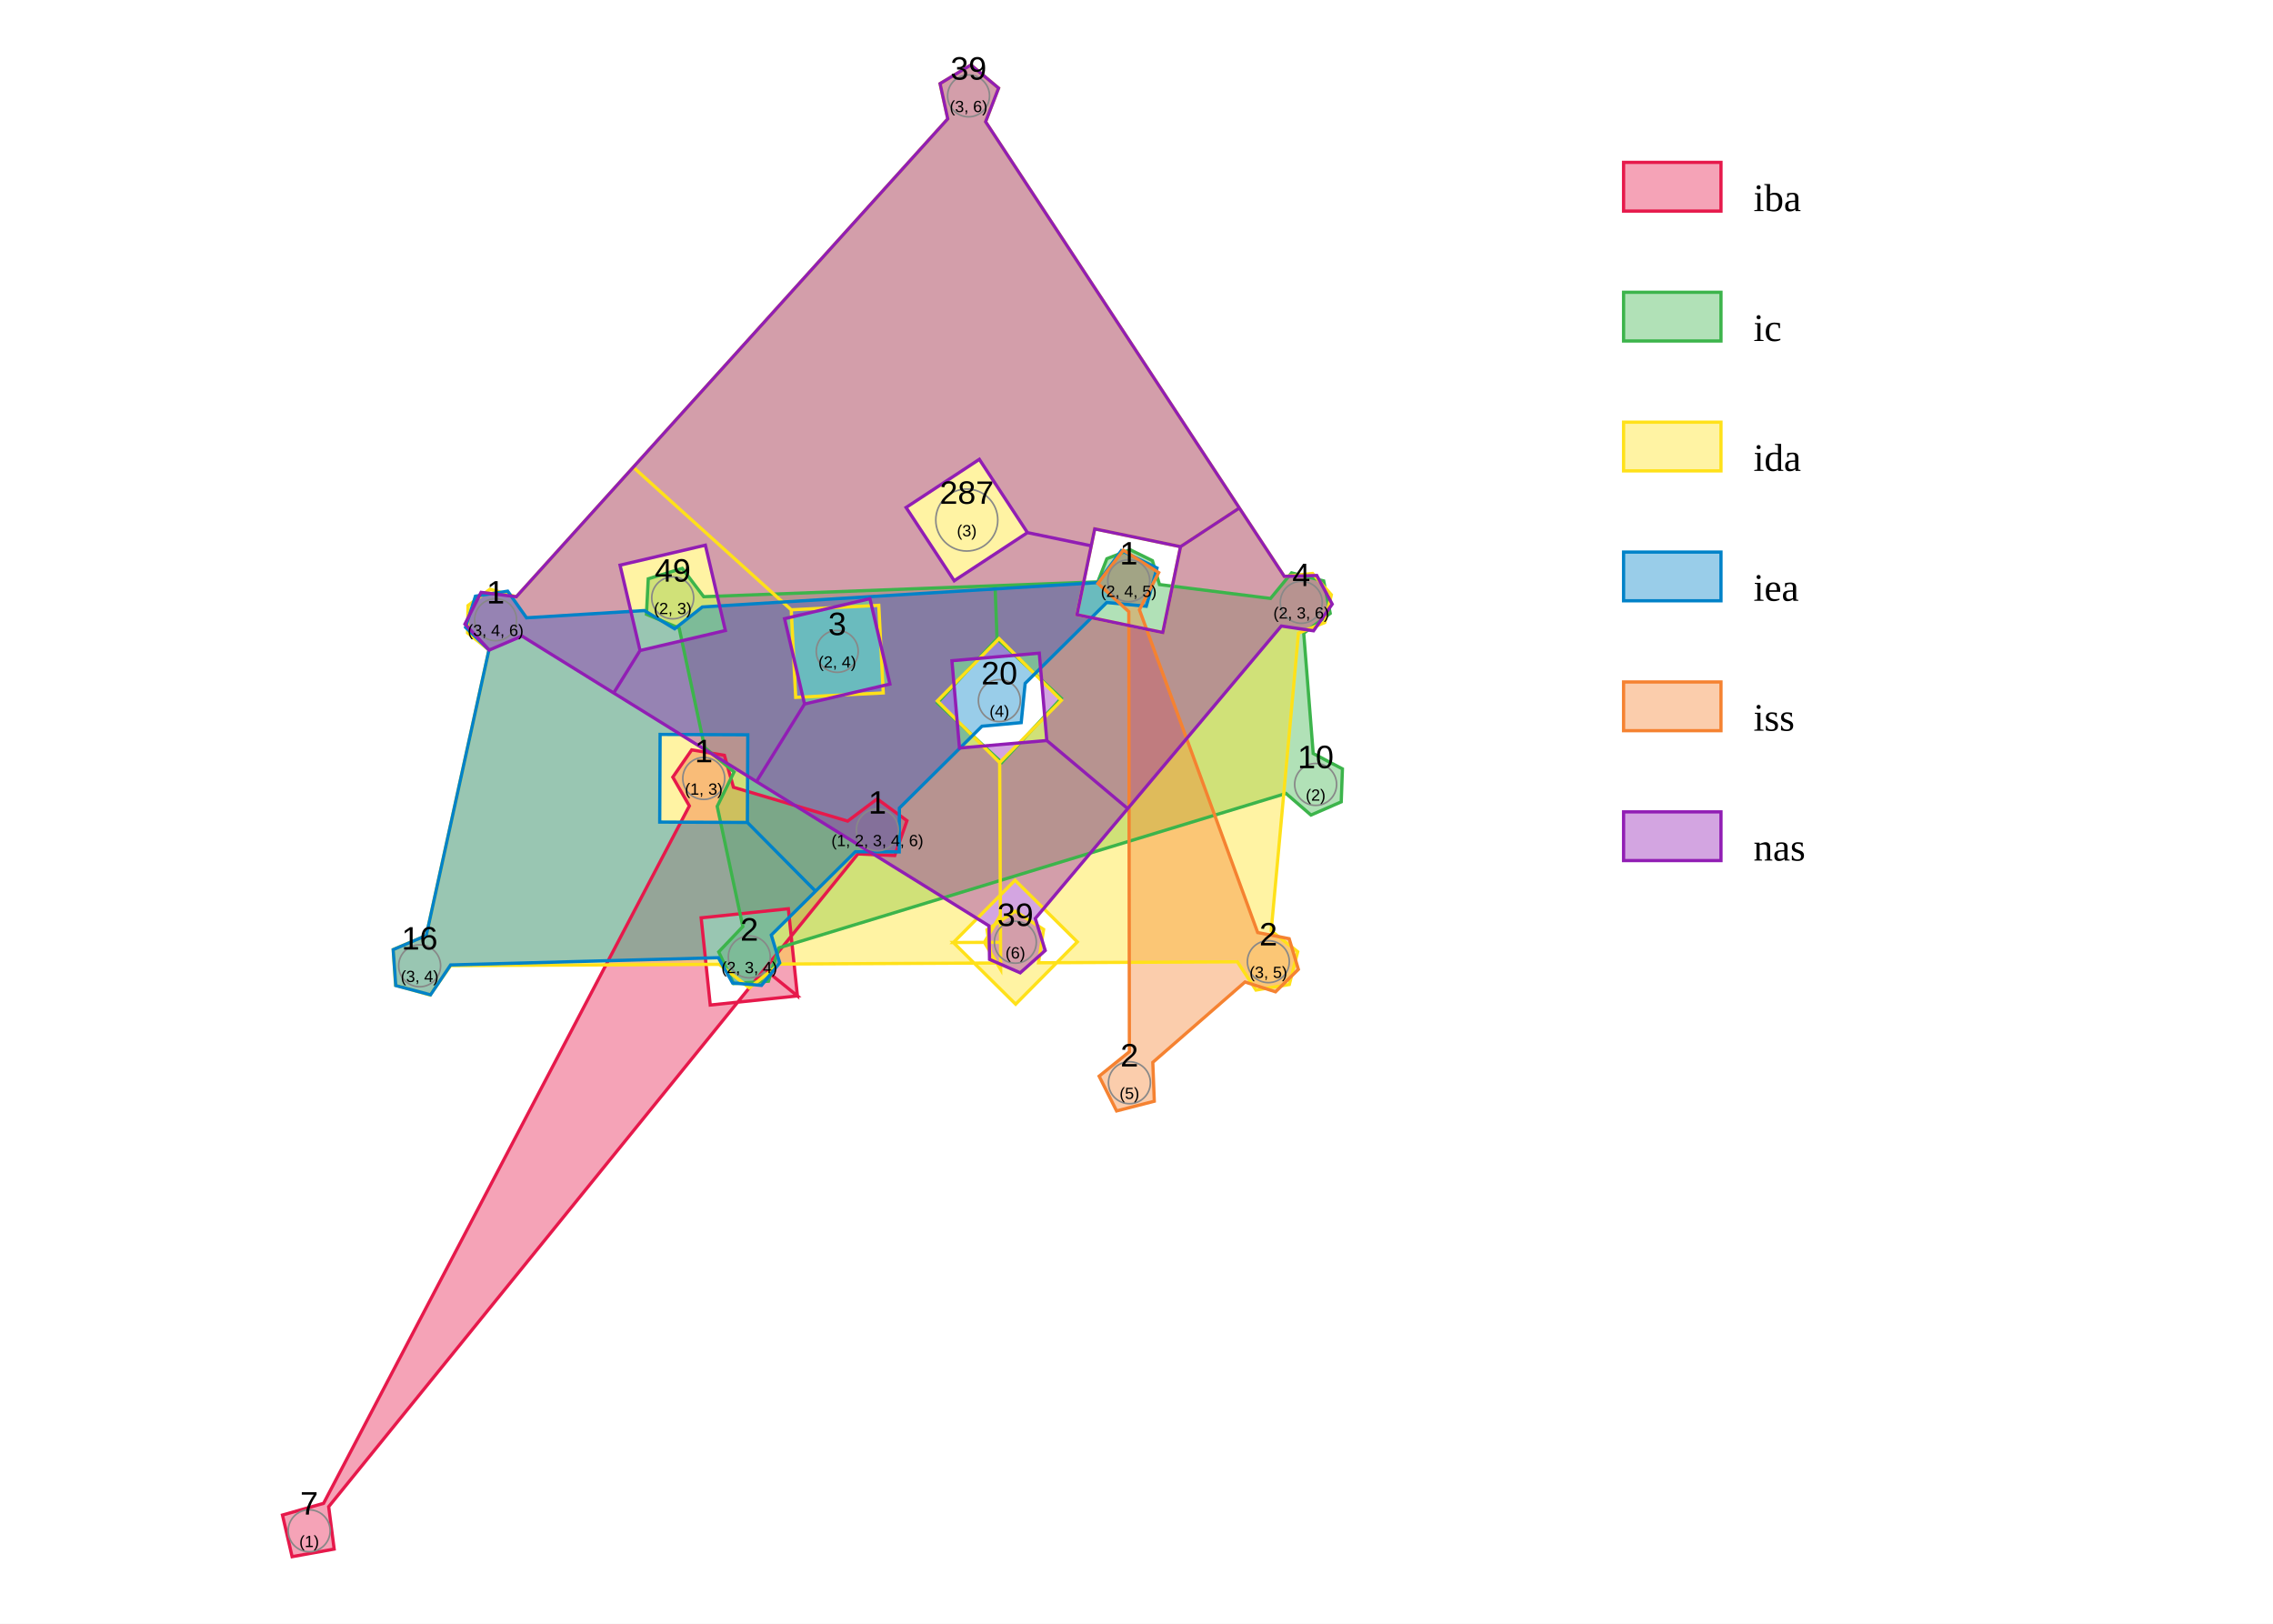
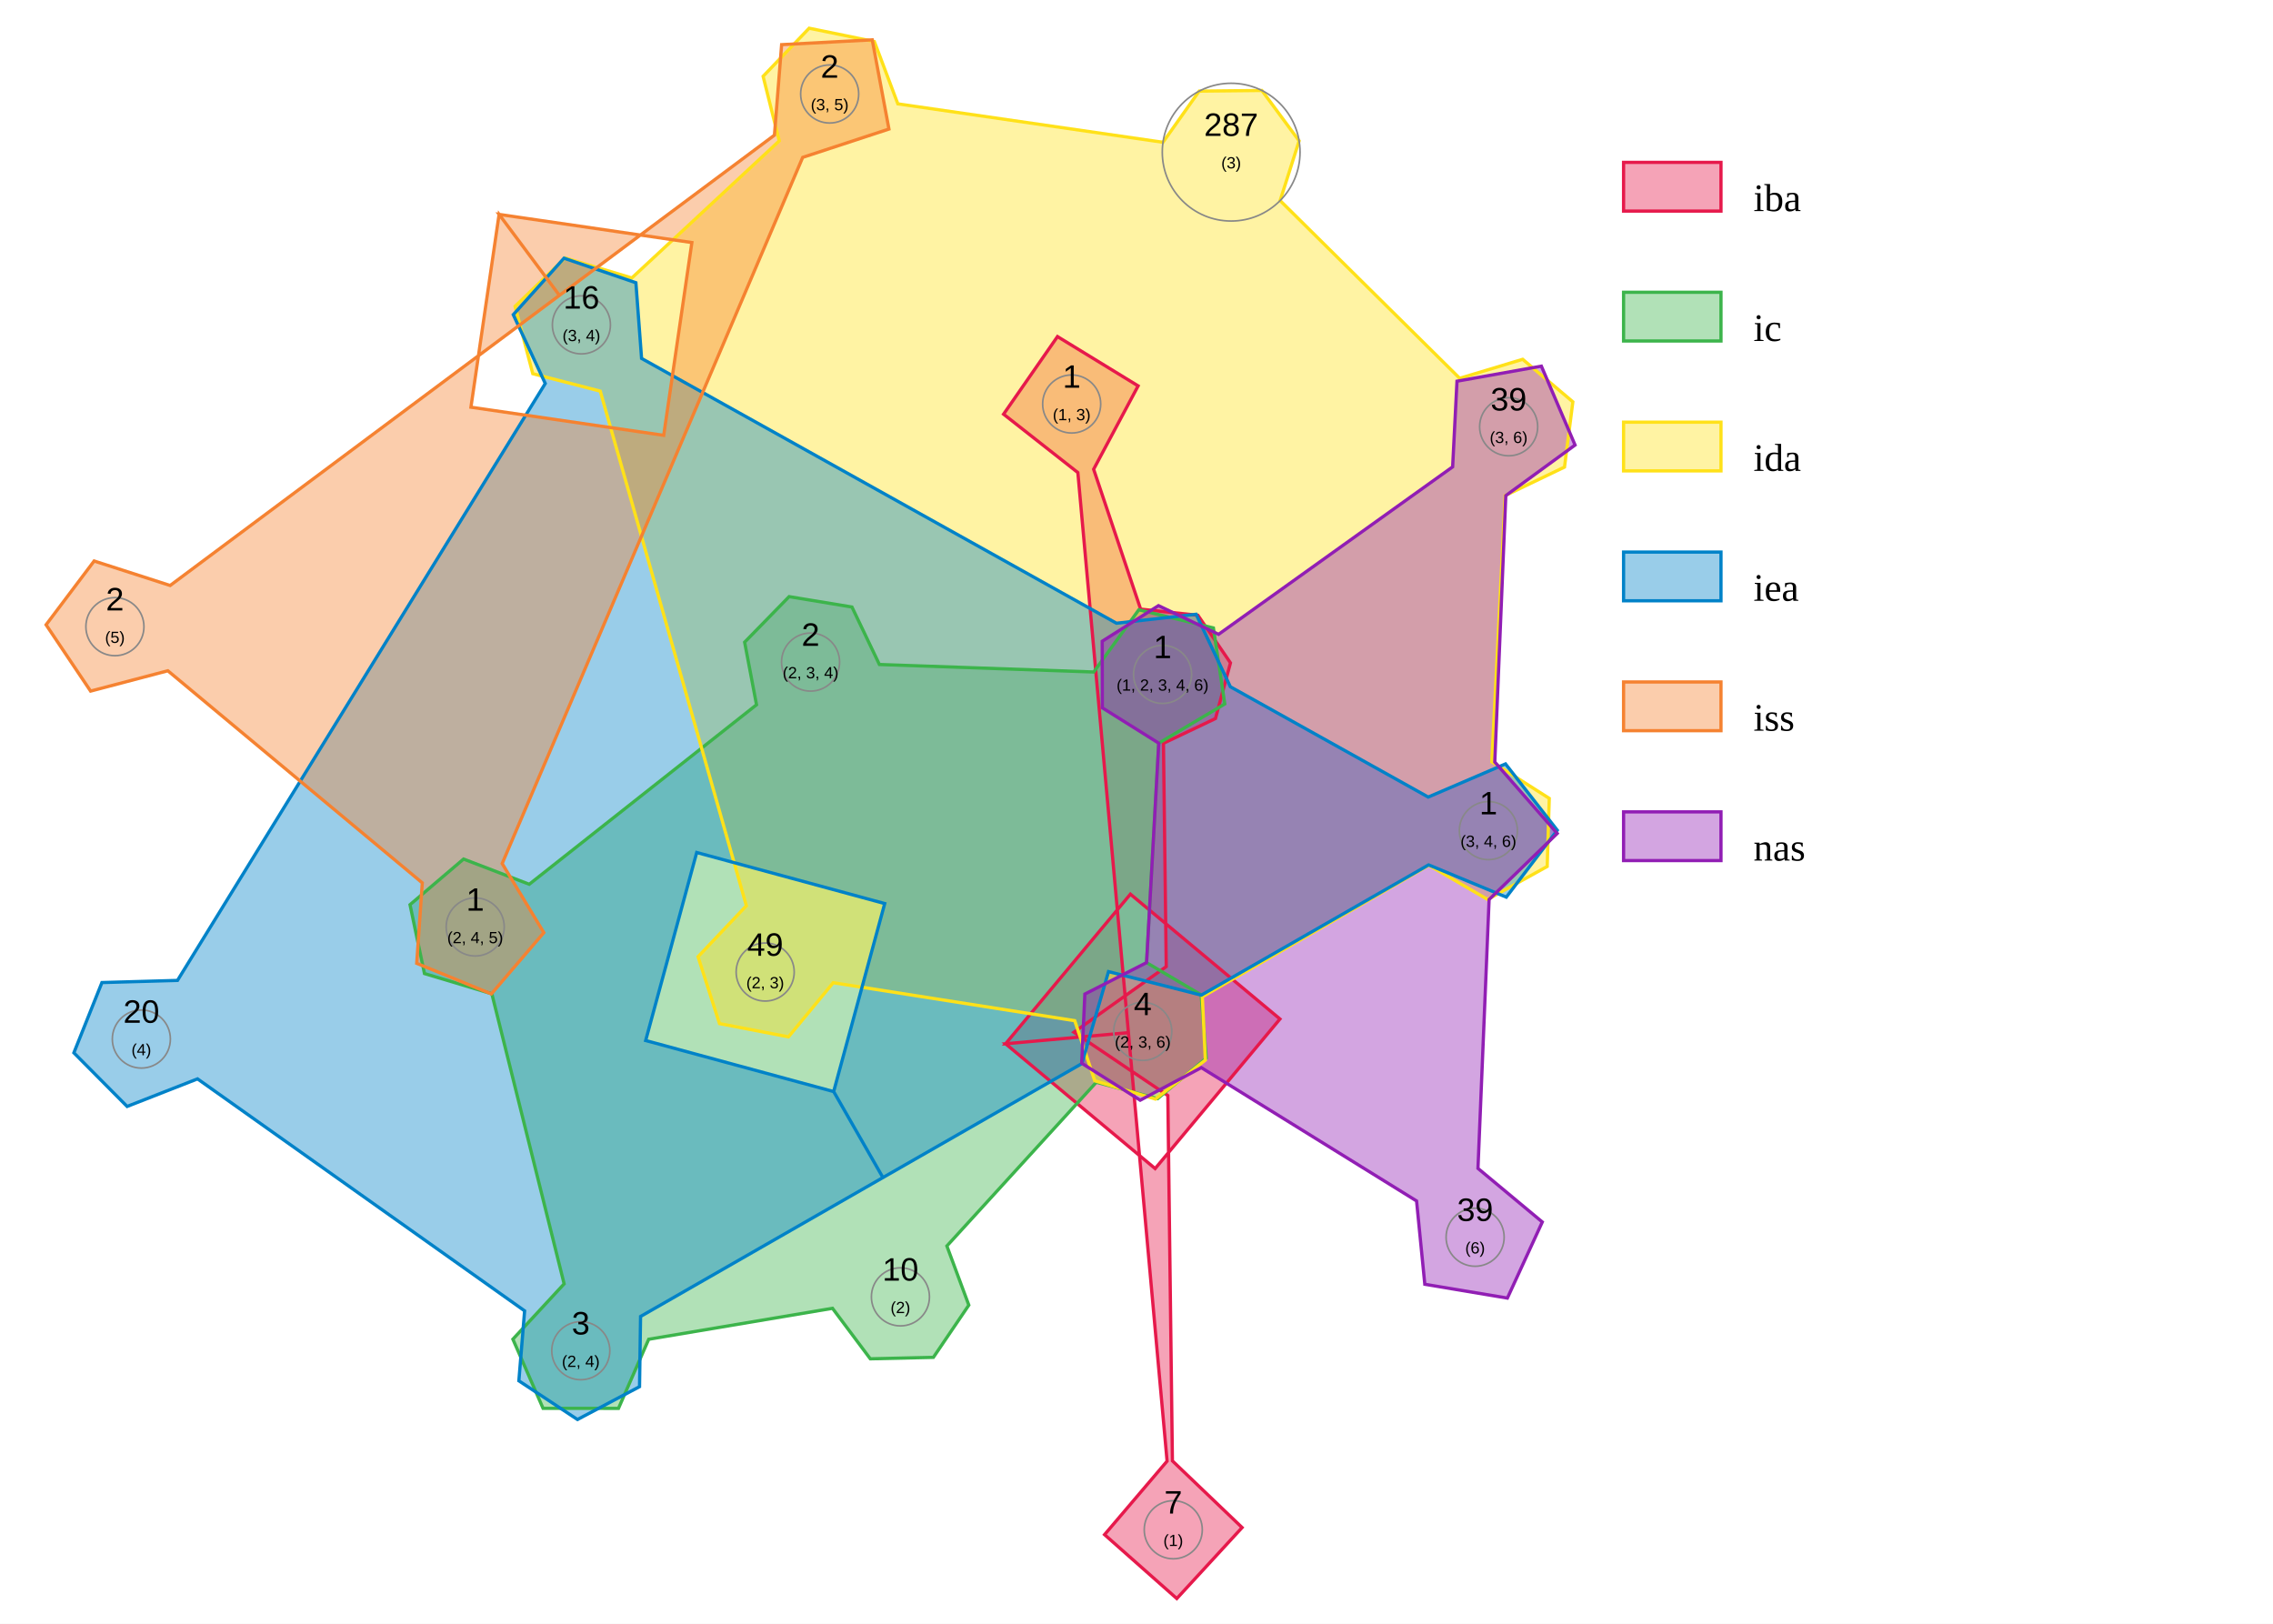
<svg xmlns="http://www.w3.org/2000/svg" xmlns:xlink="http://www.w3.org/1999/xlink" width="700" height="500">
  <defs>
    <style type="text/css">
  .borderLine {
	   stroke: none;
	   fill-opacity: 0.4;
  }
  .outLine {
	   stroke-width: 1;
	   fill: none;
  }
  .circle {
	   stroke: #888888;
	   stroke-width: 0.5;
	   fill: none;
    pointer-events: all;
  }
  .spcircle {
	   stroke: #FF2222;
	   stroke-width: 1;
	   fill: none;
    pointer-events: all;
  }
  .tLabel {
	   font-family: Arial;
    pointer-events: none;
	   font-size: 14px;
	   text-anchor: middle;
	   alignment-baseline: central;
  }
  .nLabel {
	   font-family: Arial;
    pointer-events: none;
	   font-size: 10px;
	   text-anchor: middle;
	   alignment-baseline: central;
  }
  .belong {
	   font-family: Arial;
    pointer-events: none;
	   font-size: 5px;
	   text-anchor: middle;
	   alignment-baseline: central;
  }
  .p0{
    stroke: none;
    fill: #e6194b;
  }
  .q0{
    fill: none;
    stroke: #e6194b;
  }
  .p1{
    stroke: none;
    fill: #3cb44b;
  }
  .q1{
    fill: none;
    stroke: #3cb44b;
  }
  .p2{
    stroke: none;
    fill: #ffe119;
  }
  .q2{
    fill: none;
    stroke: #ffe119;
  }
  .p3{
    stroke: none;
    fill: #0082c8;
  }
  .q3{
    fill: none;
    stroke: #0082c8;
  }
  .p4{
    stroke: none;
    fill: #f58231;
  }
  .q4{
    fill: none;
    stroke: #f58231;
  }
  .p5{
    stroke: none;
    fill: #911eb4;
  }
  .q5{
    fill: none;
    stroke: #911eb4;
  }

</style>
    <symbol id="bl0">
-       <path d="M 99.65 462.93 L 86.99 466.53 L 89.96 479.35 L 102.91 477.01 L 101.22 463.96 L 235.42 298.44 L 245.58 306.68 L 218.73 309.48 L 215.93 282.63 L 242.78 279.83 L 245.58 306.68 L 235.42 298.44 L 264.19 262.96 L 275.55 263.45 L 279.31 252.72 L 270.14 246.00 L 261.05 252.84 L 225.88 242.42 L 223.09 232.59 L 213.02 230.91 L 207.20 239.31 L 212.30 248.16 Z" />
+       <path d="M 336.80 144.50 L 350.50 118.83 L 325.67 103.64 L 309.06 127.54 L 331.94 145.52 L 347.51 317.99 L 309.68 321.41 L 348.12 275.34 L 394.18 313.78 L 355.74 359.84 L 309.68 321.41 L 347.51 317.99 L 359.42 449.93 L 340.16 472.56 L 362.41 492.24 L 382.52 470.38 L 361.06 449.85 L 359.65 337.35 L 330.72 317.86 L 359.16 297.65 L 358.30 228.88 L 374.32 221.26 L 378.94 204.12 L 368.92 189.47 L 351.27 187.57 Z" />
    </symbol>
    <symbol id="bl1">
-       <path d="M 216.71 183.74 L 210.10 175.01 L 199.64 178.23 L 199.08 189.16 L 209.16 193.43 L 217.00 230.16 L 226.07 237.71 L 220.87 248.31 L 228.76 285.32 L 221.34 293.12 L 225.91 302.88 L 236.66 302.15 L 239.89 291.87 L 396.04 244.33 L 403.73 250.98 L 413.05 246.92 L 413.42 236.76 L 404.42 232.03 L 401.50 194.98 L 409.66 188.88 L 407.65 178.88 L 397.75 176.41 L 391.28 184.28 L 357.08 180.00 L 354.91 172.65 L 348.03 169.28 L 340.88 172.04 L 338.08 179.17 L 306.44 180.36 L 307.05 196.66 L 326.84 215.02 L 308.49 234.81 L 288.69 216.46 L 307.05 196.66 L 306.44 180.36 Z" />
+       <path d="M 162.99 272.29 L 142.76 264.53 L 126.27 278.58 L 130.72 299.79 L 151.47 306.02 L 173.73 395.34 L 157.95 412.38 L 167.24 433.67 L 190.47 433.68 L 199.78 412.40 L 256.38 402.87 L 268.02 418.42 L 287.45 417.97 L 298.36 401.89 L 291.60 383.68 L 337.63 333.26 L 356.49 338.31 L 371.49 325.81 L 369.91 306.35 L 353.10 296.42 L 356.85 228.85 L 377.19 216.77 L 373.69 193.37 L 350.71 187.77 L 336.83 206.93 L 270.82 204.62 L 262.37 186.92 L 243.02 183.72 L 229.32 197.75 L 232.98 217.02 Z" />
    </symbol>
    <symbol id="bl2">
-       <path d="M 131.28 288.07 L 121.11 292.38 L 121.81 303.39 L 132.44 306.39 L 138.78 297.35 L 221.49 296.95 L 230.80 304.20 L 240.04 296.86 L 308.16 296.53 L 308.17 298.54 L 303.15 290.18 L 308.09 281.77 L 307.86 234.83 L 288.68 215.83 L 307.68 196.65 L 326.86 215.65 L 307.86 234.83 L 308.13 290.16 L 293.60 290.23 L 312.60 271.05 L 331.78 290.04 L 312.78 309.22 L 293.60 290.23 L 308.13 290.16 L 308.16 296.53 L 305.61 296.54 L 305.61 296.54 L 303.96 286.28 L 312.64 280.59 L 312.64 280.59 L 312.64 280.59 L 321.39 286.20 L 319.83 296.47 L 319.83 296.47 L 381.06 296.17 L 386.79 304.87 L 397.06 303.16 L 399.65 293.07 L 391.48 286.62 L 399.88 194.97 L 407.99 191.68 L 410.01 183.15 L 404.22 176.58 L 395.51 177.49 L 381.67 156.44 L 363.57 168.33 L 358.10 194.77 L 331.66 189.29 L 337.13 162.86 L 363.57 168.33 L 381.67 156.44 L 303.52 37.49 L 307.52 27.13 L 299.01 20.00 L 289.51 25.75 L 291.88 36.60 L 195.03 143.87 L 243.67 187.78 L 270.63 186.40 L 272.01 213.37 L 245.05 214.74 L 243.67 187.78 L 195.03 143.87 L 159.02 183.75 L 150.91 181.44 L 144.14 186.46 L 143.99 194.89 L 150.58 200.15 Z" />
+       <path d="M 194.58 85.59 L 174.04 79.42 L 158.62 94.33 L 164.08 115.07 L 184.85 120.44 L 229.85 278.91 L 214.97 294.60 L 221.58 315.20 L 242.82 319.28 L 256.60 302.61 L 330.98 314.30 L 337.15 332.81 L 355.83 338.44 L 371.21 326.43 L 370.27 306.94 L 440.02 266.43 L 458.14 276.98 L 476.48 266.81 L 477.12 245.85 L 459.43 234.59 L 463.55 152.60 L 481.81 143.83 L 484.38 123.74 L 468.93 110.64 L 449.53 116.49 L 394.23 61.77 L 400.08 43.38 L 388.61 27.86 L 369.31 28.06 L 358.16 43.81 L 276.50 31.98 L 269.27 12.80 L 249.19 8.69 L 235.01 23.50 L 239.98 43.39 Z" />
    </symbol>
    <symbol id="bl3">
-       <path d="M 131.28 288.07 L 121.09 292.42 L 121.88 303.48 L 132.58 306.33 L 138.77 297.14 L 221.22 294.91 L 225.61 302.69 L 234.51 303.43 L 240.12 296.48 L 237.53 287.93 L 251.16 274.43 L 230.17 253.26 L 203.17 253.14 L 203.29 226.15 L 230.29 226.27 L 230.17 253.26 L 251.16 274.43 L 263.42 262.27 L 276.92 262.33 L 276.98 248.83 L 302.40 223.63 L 314.49 222.52 L 315.71 210.44 L 340.84 185.53 L 353.01 186.68 L 356.32 174.91 L 345.33 169.55 L 338.09 179.40 L 216.29 186.91 L 207.76 193.62 L 198.46 188.01 L 162.15 190.24 L 156.35 182.04 L 146.42 183.58 L 143.37 193.16 L 150.58 200.15 Z" />
+       <path d="M 54.66 301.90 L 31.39 302.56 L 22.75 324.19 L 39.15 340.71 L 60.83 332.22 L 161.56 403.65 L 159.79 425.20 L 177.84 437.11 L 196.95 427.00 L 197.27 405.38 L 271.91 362.61 L 256.74 336.13 L 198.84 320.41 L 214.56 262.51 L 272.46 278.23 L 256.74 336.13 L 271.91 362.61 L 333.18 327.51 L 341.38 299.19 L 369.96 306.43 L 439.96 266.32 L 463.88 276.26 L 479.58 255.65 L 463.64 235.23 L 439.84 245.44 L 378.90 211.47 L 368.36 189.15 L 343.83 191.91 L 197.58 110.37 L 195.83 87.06 L 173.70 79.51 L 158.07 96.90 L 167.92 118.09 Z" />
    </symbol>
    <symbol id="bl4">
-       <path d="M 350.90 187.77 L 356.83 176.32 L 345.94 169.42 L 338.11 179.66 L 347.63 188.36 L 347.81 323.86 L 338.49 331.39 L 343.87 342.09 L 355.48 339.10 L 355.02 327.13 L 383.41 302.39 L 392.81 305.41 L 399.85 298.50 L 397.01 289.05 L 387.32 287.16 Z" />
+       <path d="M 52.40 180.29 L 28.99 172.75 L 14.19 192.39 L 27.90 212.81 L 51.69 206.55 L 130.05 271.86 L 128.33 296.64 L 151.32 306.06 L 167.48 287.19 L 154.65 265.92 L 247.20 48.46 L 273.76 39.74 L 268.62 12.27 L 240.71 13.75 L 238.50 41.62 L 172.28 90.96 L 153.70 66.02 L 213.07 74.69 L 204.40 134.05 L 145.03 125.39 L 153.70 66.02 L 172.28 90.96 Z" />
    </symbol>
    <symbol id="bl5">
-       <path d="M 159.02 183.75 L 148.15 182.40 L 143.18 192.17 L 150.66 200.17 L 160.74 195.86 L 188.99 213.39 L 197.11 200.32 L 190.95 174.03 L 217.23 167.88 L 223.39 194.16 L 197.11 200.32 L 188.99 213.39 L 232.96 240.67 L 247.77 216.79 L 241.62 190.51 L 267.90 184.35 L 274.06 210.64 L 247.77 216.79 L 232.96 240.67 L 304.58 285.10 L 304.74 295.42 L 314.19 299.56 L 321.89 292.69 L 318.83 282.83 L 347.30 249.00 L 322.38 228.03 L 295.48 230.35 L 293.16 203.45 L 320.06 201.13 L 322.38 228.03 L 347.30 249.00 L 394.60 192.77 L 404.52 194.24 L 410.27 186.03 L 405.52 177.21 L 395.51 177.49 L 381.67 156.44 L 363.57 168.33 L 358.10 194.77 L 331.66 189.29 L 336.05 168.07 L 316.42 164.01 L 293.86 178.83 L 279.04 156.27 L 301.60 141.44 L 316.42 164.01 L 336.05 168.07 L 337.13 162.86 L 363.57 168.33 L 381.67 156.44 L 303.52 37.49 L 307.52 27.13 L 299.01 20.00 L 289.51 25.75 L 291.88 36.60 Z" />
+       <path d="M 353.10 296.42 L 334.10 306.10 L 333.12 327.40 L 351.14 338.79 L 369.96 328.76 L 436.25 369.81 L 438.79 395.47 L 464.22 399.72 L 474.97 376.29 L 455.16 359.79 L 458.59 276.98 L 479.56 256.65 L 460.34 234.65 L 463.73 152.61 L 485.06 137.04 L 474.69 112.75 L 448.70 117.38 L 447.36 143.76 L 375.28 195.33 L 356.77 186.50 L 339.44 197.46 L 339.48 217.96 L 356.85 228.85 Z" />
    </symbol>
  </defs>
  <rect width="700" height="500" style="fill:#fff;stroke-width:0" />
  <use class="p0 borderLine" xlink:href="#bl0" />
  <use class="p1 borderLine" xlink:href="#bl1" />
  <use class="p2 borderLine" xlink:href="#bl2" />
  <use class="p3 borderLine" xlink:href="#bl3" />
  <use class="p4 borderLine" xlink:href="#bl4" />
  <use class="p5 borderLine" xlink:href="#bl5" />
  <use class="q0 outLine" xlink:href="#bl0" />
  <use class="q1 outLine" xlink:href="#bl1" />
  <use class="q2 outLine" xlink:href="#bl2" />
  <use class="q3 outLine" xlink:href="#bl3" />
  <use class="q4 outLine" xlink:href="#bl4" />
  <use class="q5 outLine" xlink:href="#bl5" />
-   <circle class="circle" cx="95.212" cy="471.378" r="6.457" />
-   <text class="tLabel" x="95.21" y="451.38" />
-   <text class="nLabel" x="95.21" y="466.38">7</text>
-   <text class="belong" x="95.21" y="476.38">(1)</text>
-   <circle class="circle" cx="405.166" cy="241.546" r="6.457" />
-   <text class="tLabel" x="405.17" y="221.55" />
-   <text class="nLabel" x="405.17" y="236.55">10</text>
-   <text class="belong" x="405.17" y="246.55">(2)</text>
-   <circle class="circle" cx="207.17" cy="184.097" r="6.457" />
-   <text class="tLabel" x="207.17" y="164.10" />
-   <text class="nLabel" x="207.17" y="179.10">49</text>
-   <text class="belong" x="207.17" y="189.10">(2, 3)</text>
-   <circle class="circle" cx="230.756" cy="294.654" r="6.457" />
-   <text class="tLabel" x="230.76" y="274.65" />
-   <text class="nLabel" x="230.76" y="289.65">2</text>
-   <text class="belong" x="230.76" y="299.65">(2, 3, 4)</text>
-   <circle class="circle" cx="257.838" cy="200.573" r="6.457" />
-   <text class="tLabel" x="257.84" y="180.57" />
-   <text class="nLabel" x="257.84" y="195.57">3</text>
-   <text class="belong" x="257.84" y="205.57">(2, 4)</text>
-   <circle class="circle" cx="347.614" cy="178.813" r="6.457" />
-   <text class="tLabel" x="347.61" y="158.81" />
-   <text class="nLabel" x="347.61" y="173.81">1</text>
-   <text class="belong" x="347.61" y="183.81">(2, 4, 5)</text>
-   <circle class="circle" cx="400.747" cy="185.47" r="6.457" />
-   <text class="tLabel" x="400.75" y="165.47" />
-   <text class="nLabel" x="400.75" y="180.47">4</text>
-   <text class="belong" x="400.75" y="190.47">(2, 3, 6)</text>
-   <circle class="circle" cx="297.732" cy="160.137" r="9.545" />
-   <text class="tLabel" x="297.73" y="140.14" />
-   <text class="nLabel" x="297.73" y="155.14">287</text>
-   <text class="belong" x="297.73" y="165.14">(3)</text>
-   <circle class="circle" cx="216.732" cy="239.706" r="6.457" />
-   <text class="tLabel" x="216.73" y="219.71" />
-   <text class="nLabel" x="216.73" y="234.71">1</text>
-   <text class="belong" x="216.73" y="244.71">(1, 3)</text>
-   <circle class="circle" cx="129.232" cy="297.395" r="6.457" />
-   <text class="tLabel" x="129.23" y="277.39" />
-   <text class="nLabel" x="129.23" y="292.39">16</text>
-   <text class="belong" x="129.23" y="302.39">(3, 4)</text>
-   <circle class="circle" cx="152.626" cy="190.832" r="6.457" />
-   <text class="tLabel" x="152.63" y="170.83" />
-   <text class="nLabel" x="152.63" y="185.83">1</text>
-   <text class="belong" x="152.63" y="195.83">(3, 4, 6)</text>
-   <circle class="circle" cx="390.609" cy="296.125" r="6.457" />
-   <text class="tLabel" x="390.61" y="276.13" />
-   <text class="nLabel" x="390.61" y="291.13">2</text>
-   <text class="belong" x="390.61" y="301.13">(3, 5)</text>
-   <circle class="circle" cx="298.281" cy="29.517" r="6.457" />
-   <text class="tLabel" x="298.28" y="9.52" />
-   <text class="nLabel" x="298.28" y="24.52">39</text>
-   <text class="belong" x="298.28" y="34.52">(3, 6)</text>
-   <circle class="circle" cx="307.769" cy="215.739" r="6.457" />
-   <text class="tLabel" x="307.77" y="195.74" />
-   <text class="nLabel" x="307.77" y="210.74">20</text>
-   <text class="belong" x="307.77" y="220.74">(4)</text>
-   <circle class="circle" cx="347.821" cy="333.402" r="6.457" />
-   <text class="tLabel" x="347.82" y="313.40" />
-   <text class="nLabel" x="347.82" y="328.40">2</text>
-   <text class="belong" x="347.82" y="338.40">(5)</text>
-   <circle class="circle" cx="312.69" cy="290.135" r="6.457" />
-   <text class="tLabel" x="312.69" y="270.14" />
-   <text class="nLabel" x="312.69" y="285.14">39</text>
-   <text class="belong" x="312.69" y="295.14">(6)</text>
-   <circle class="circle" cx="270.198" cy="255.547" r="6.457" />
-   <text class="tLabel" x="270.20" y="235.55" />
-   <text class="nLabel" x="270.20" y="250.55">1</text>
-   <text class="belong" x="270.20" y="260.55">(1, 2, 3, 4, 6)</text>
+   <circle class="circle" cx="361.322" cy="471.059" r="8.941" />
+   <text class="tLabel" x="361.32" y="451.06" />
+   <text class="nLabel" x="361.32" y="466.06">7</text>
+   <text class="belong" x="361.32" y="476.06">(1)</text>
+   <circle class="circle" cx="277.299" cy="399.342" r="8.941" />
+   <text class="tLabel" x="277.30" y="379.34" />
+   <text class="nLabel" x="277.30" y="394.34">10</text>
+   <text class="belong" x="277.30" y="404.34">(2)</text>
+   <circle class="circle" cx="235.647" cy="299.319" r="8.941" />
+   <text class="tLabel" x="235.65" y="279.32" />
+   <text class="nLabel" x="235.65" y="294.32">49</text>
+   <text class="belong" x="235.65" y="304.32">(2, 3)</text>
+   <circle class="circle" cx="249.625" cy="203.874" r="8.941" />
+   <text class="tLabel" x="249.63" y="183.87" />
+   <text class="nLabel" x="249.63" y="198.87">2</text>
+   <text class="belong" x="249.63" y="208.87">(2, 3, 4)</text>
+   <circle class="circle" cx="178.864" cy="415.922" r="8.941" />
+   <text class="tLabel" x="178.86" y="395.92" />
+   <text class="nLabel" x="178.86" y="410.92">3</text>
+   <text class="belong" x="178.86" y="420.92">(2, 4)</text>
+   <circle class="circle" cx="146.343" cy="285.438" r="8.941" />
+   <text class="tLabel" x="146.34" y="265.44" />
+   <text class="nLabel" x="146.34" y="280.44">1</text>
+   <text class="belong" x="146.34" y="290.44">(2, 4, 5)</text>
+   <circle class="circle" cx="351.929" cy="317.594" r="8.941" />
+   <text class="tLabel" x="351.93" y="297.59" />
+   <text class="nLabel" x="351.93" y="312.59">4</text>
+   <text class="belong" x="351.93" y="322.59">(2, 3, 6)</text>
+   <circle class="circle" cx="379.154" cy="46.852" r="21.211" />
+   <text class="tLabel" x="379.15" y="26.85" />
+   <text class="nLabel" x="379.15" y="41.85">287</text>
+   <text class="belong" x="379.15" y="51.85">(3)</text>
+   <circle class="circle" cx="330.037" cy="124.398" r="8.941" />
+   <text class="tLabel" x="330.04" y="104.40" />
+   <text class="nLabel" x="330.04" y="119.40">1</text>
+   <text class="belong" x="330.04" y="129.40">(1, 3)</text>
+   <circle class="circle" cx="179.05" cy="100.037" r="8.941" />
+   <text class="tLabel" x="179.05" y="80.04" />
+   <text class="nLabel" x="179.05" y="95.04">16</text>
+   <text class="belong" x="179.05" y="105.04">(3, 4)</text>
+   <circle class="circle" cx="458.366" cy="255.774" r="8.941" />
+   <text class="tLabel" x="458.37" y="235.77" />
+   <text class="nLabel" x="458.37" y="250.77">1</text>
+   <text class="belong" x="458.37" y="260.77">(3, 4, 6)</text>
+   <circle class="circle" cx="255.509" cy="28.941" r="8.941" />
+   <text class="tLabel" x="255.51" y="8.94" />
+   <text class="nLabel" x="255.51" y="23.94">2</text>
+   <text class="belong" x="255.51" y="33.94">(3, 5)</text>
+   <circle class="circle" cx="464.609" cy="131.412" r="8.941" />
+   <text class="tLabel" x="464.61" y="111.41" />
+   <text class="nLabel" x="464.61" y="126.41">39</text>
+   <text class="belong" x="464.61" y="136.41">(3, 6)</text>
+   <circle class="circle" cx="43.532" cy="319.954" r="8.941" />
+   <text class="tLabel" x="43.53" y="299.95" />
+   <text class="nLabel" x="43.53" y="314.95">20</text>
+   <text class="belong" x="43.53" y="324.95">(4)</text>
+   <circle class="circle" cx="35.391" cy="192.968" r="8.941" />
+   <text class="tLabel" x="35.39" y="172.97" />
+   <text class="nLabel" x="35.39" y="187.97">2</text>
+   <text class="belong" x="35.39" y="197.97">(5)</text>
+   <circle class="circle" cx="454.283" cy="380.98" r="8.941" />
+   <text class="tLabel" x="454.28" y="360.98" />
+   <text class="nLabel" x="454.28" y="375.98">39</text>
+   <text class="belong" x="454.28" y="385.98">(6)</text>
+   <circle class="circle" cx="358.031" cy="207.673" r="8.941" />
+   <text class="tLabel" x="358.03" y="187.67" />
+   <text class="nLabel" x="358.03" y="202.67">1</text>
+   <text class="belong" x="358.03" y="212.67">(1, 2, 3, 4, 6)</text>
  <rect class="p0 borderLine" x="500.00" y="50.00" width="30.00" height="15.00" />
  <rect class="q0" x="500.00" y="50.00" width="30.00" height="15.00" />
  <text class="legend" x="540.00" y="65.00">iba</text>
  <rect class="p1 borderLine" x="500.00" y="90.00" width="30.00" height="15.00" />
  <rect class="q1" x="500.00" y="90.00" width="30.00" height="15.00" />
  <text class="legend" x="540.00" y="105.00">ic</text>
  <rect class="p2 borderLine" x="500.00" y="130.00" width="30.00" height="15.00" />
  <rect class="q2" x="500.00" y="130.00" width="30.00" height="15.00" />
  <text class="legend" x="540.00" y="145.00">ida</text>
  <rect class="p3 borderLine" x="500.00" y="170.00" width="30.00" height="15.00" />
  <rect class="q3" x="500.00" y="170.00" width="30.00" height="15.00" />
  <text class="legend" x="540.00" y="185.00">iea</text>
  <rect class="p4 borderLine" x="500.00" y="210.00" width="30.00" height="15.00" />
  <rect class="q4" x="500.00" y="210.00" width="30.00" height="15.00" />
  <text class="legend" x="540.00" y="225.00">iss</text>
  <rect class="p5 borderLine" x="500.00" y="250.00" width="30.00" height="15.00" />
  <rect class="q5" x="500.00" y="250.00" width="30.00" height="15.00" />
  <text class="legend" x="540.00" y="265.00">nas</text>
</svg>
